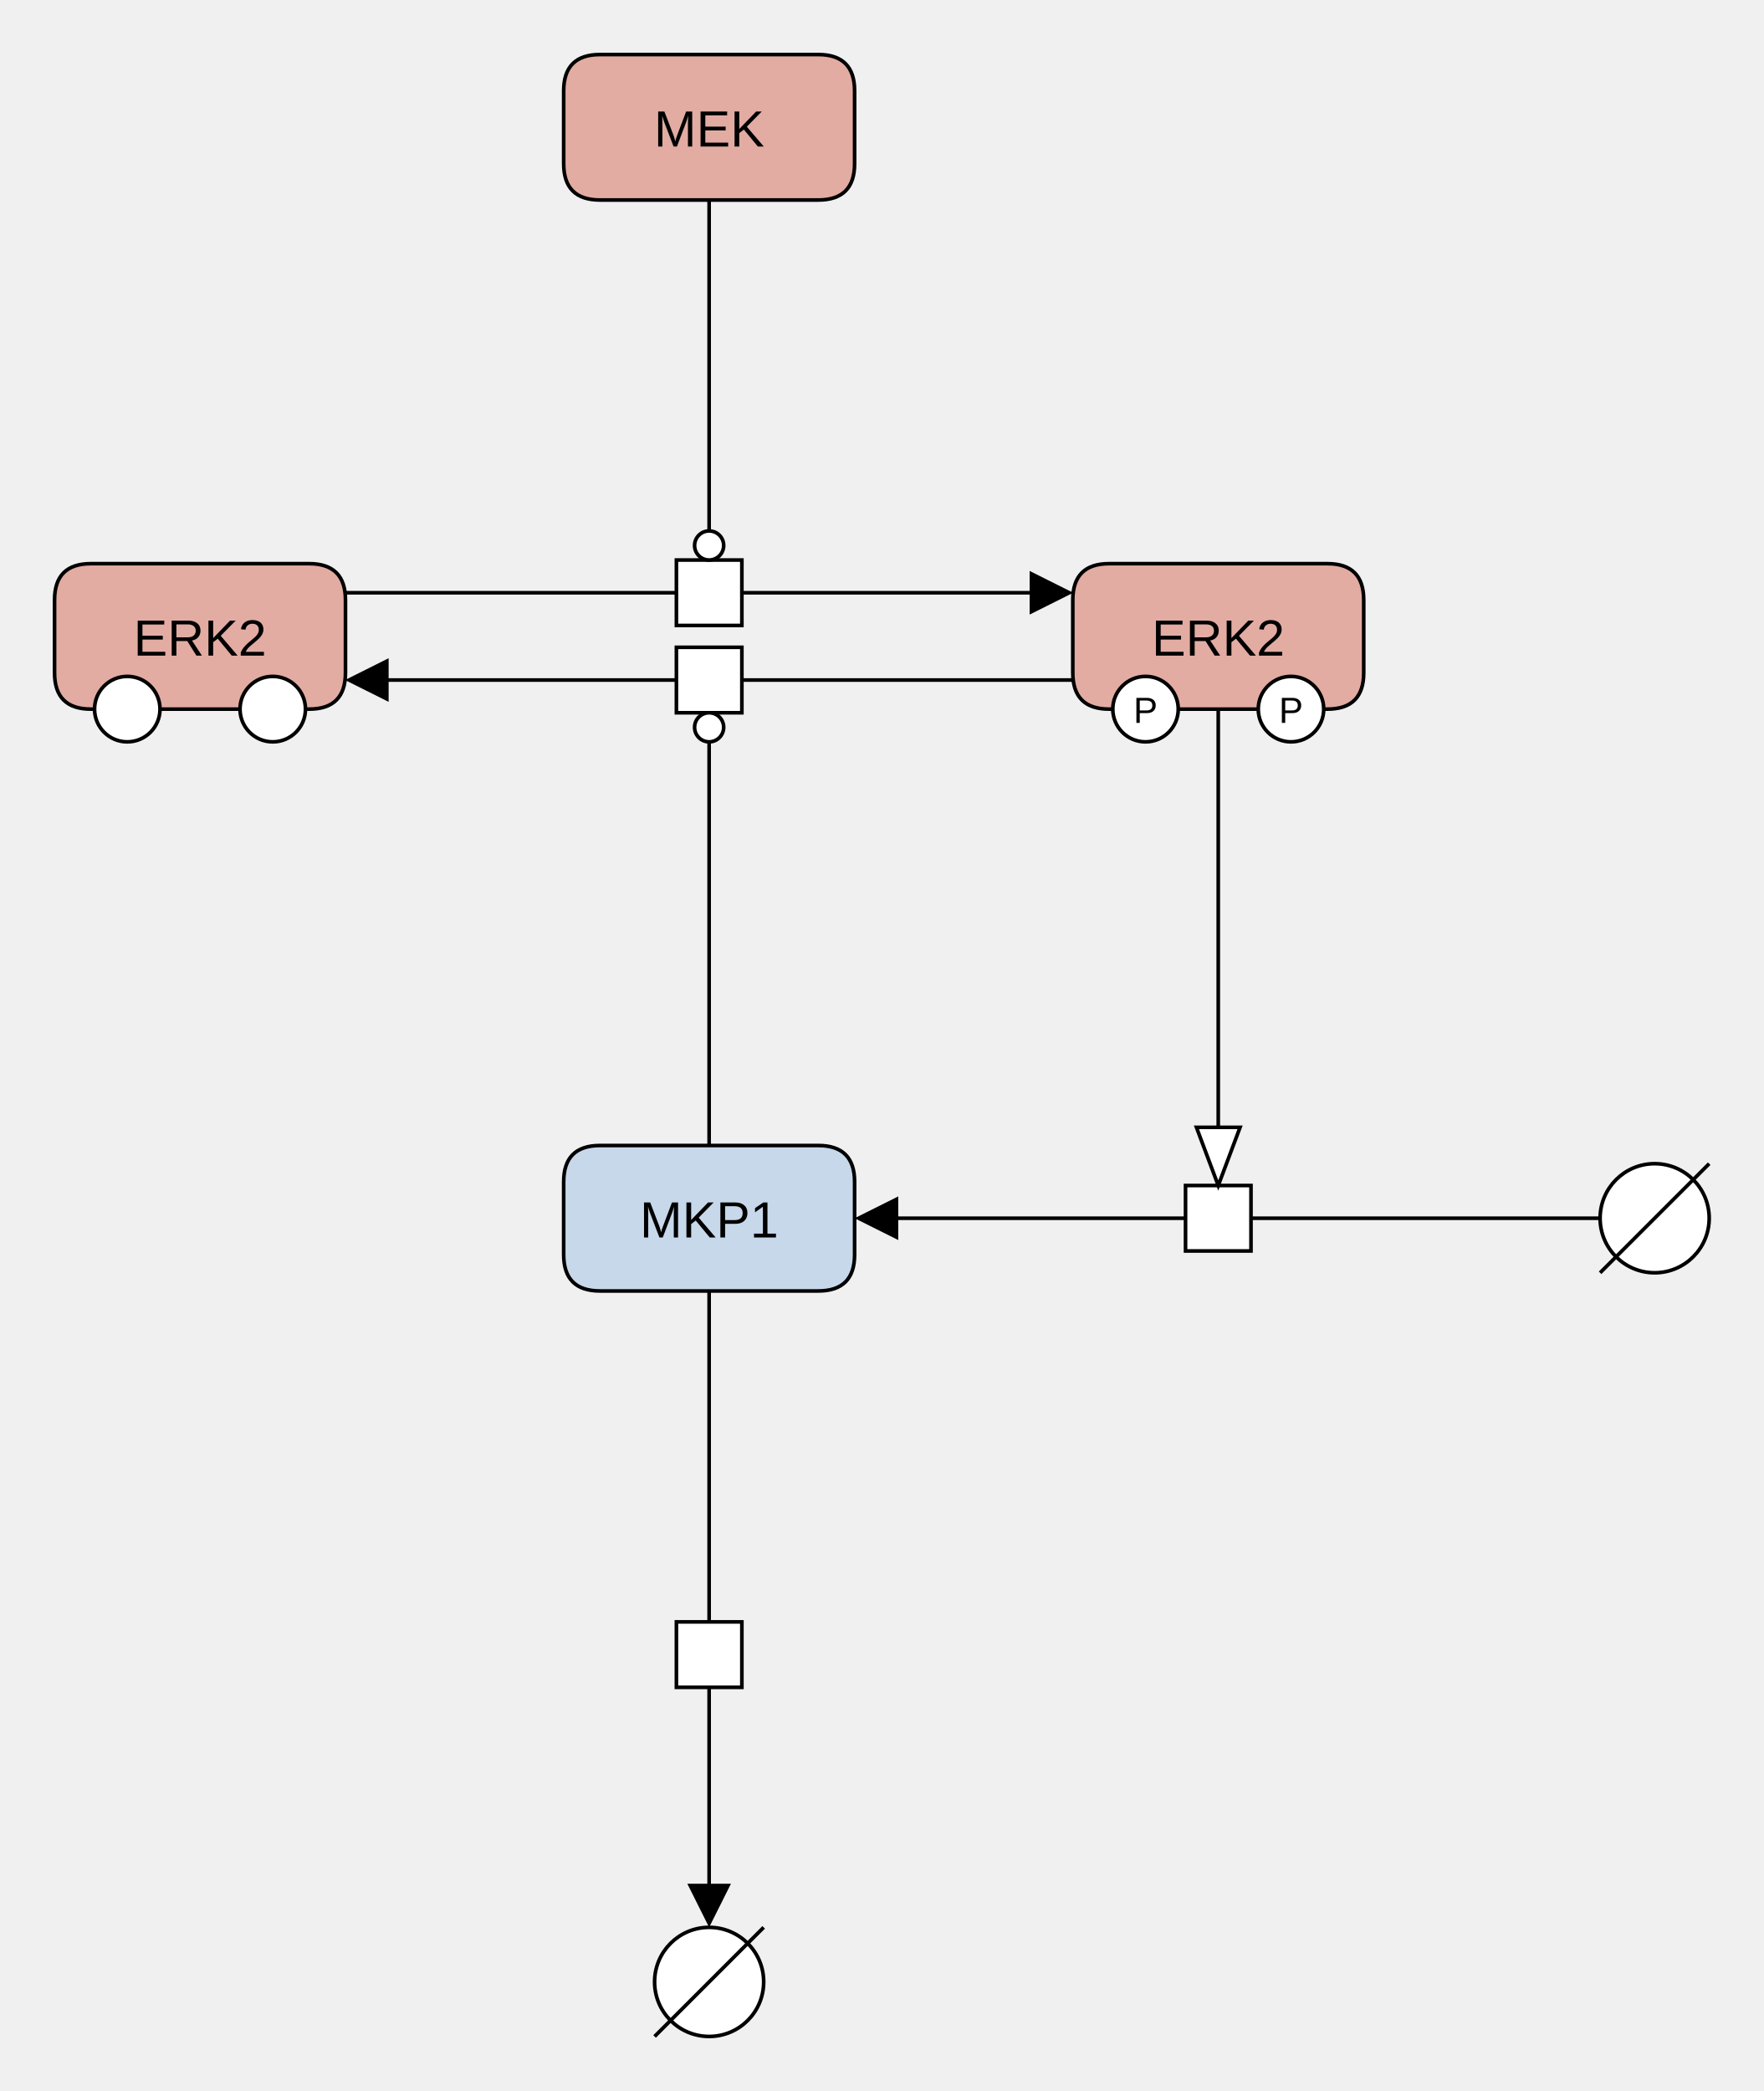
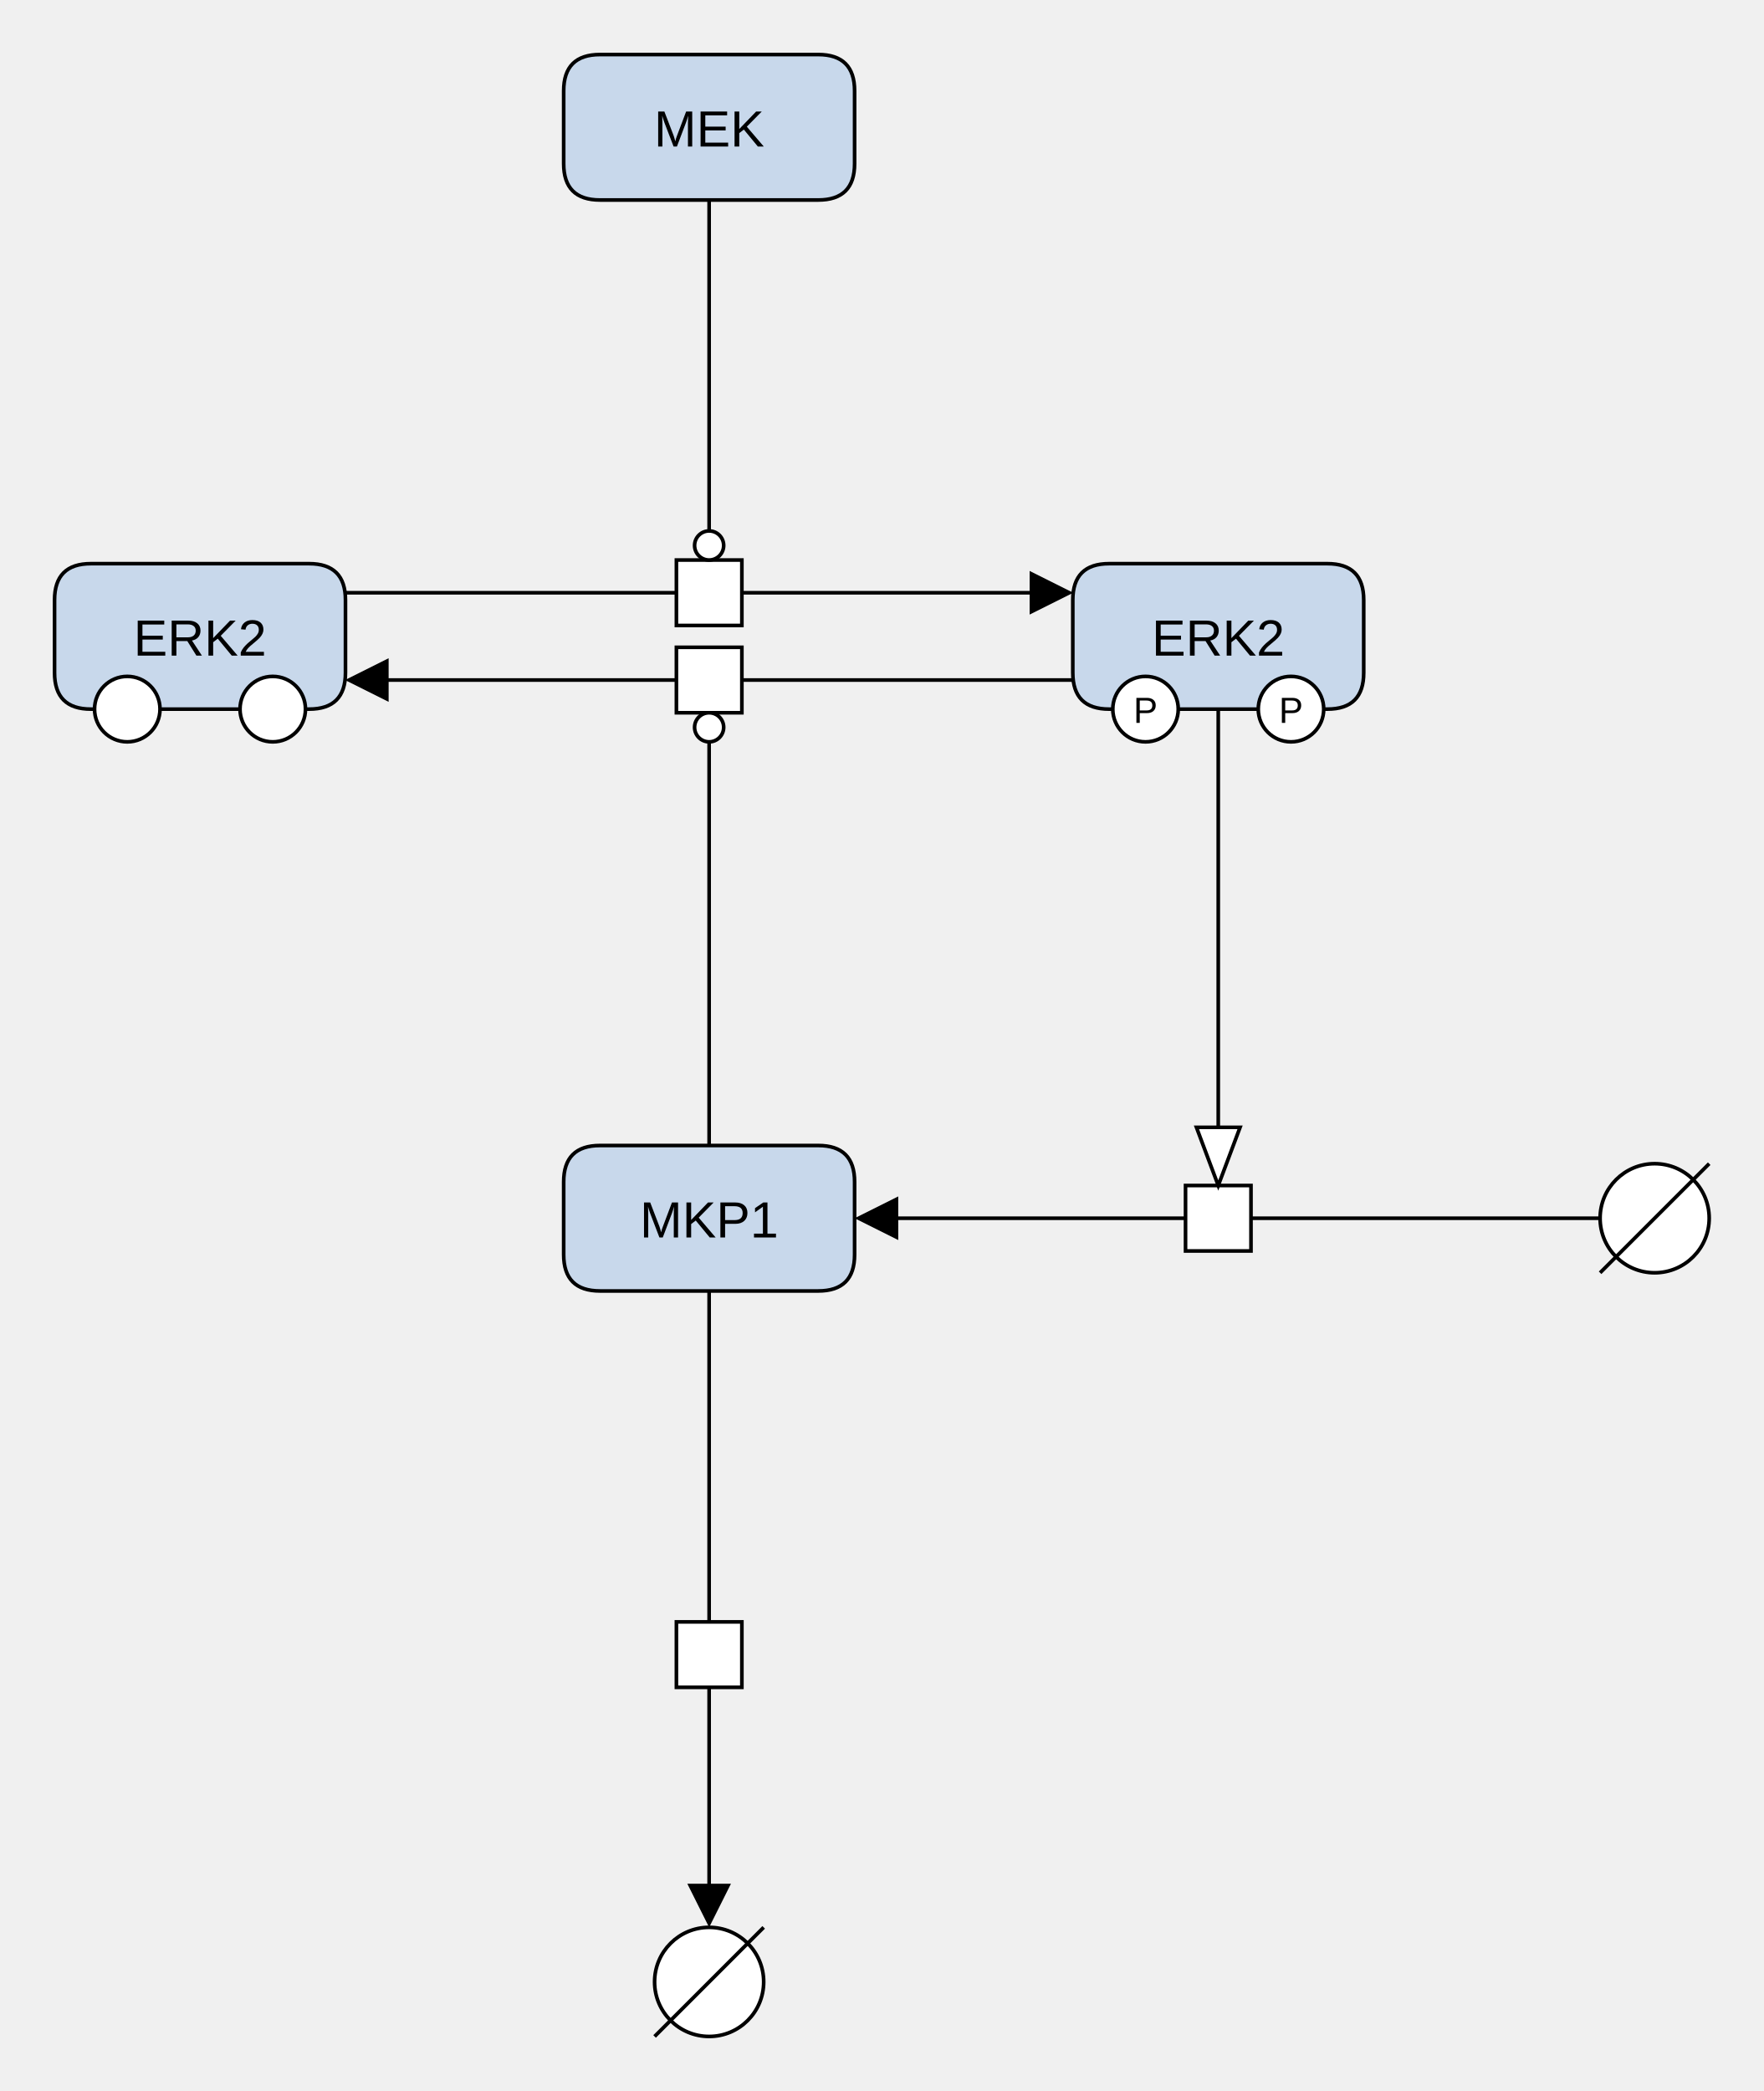
<svg xmlns="http://www.w3.org/2000/svg" width="485" height="575" viewBox="0 0 485 575" stroke-linecap="butt" stroke-miterlimit="10">
  <g transform="translate(-125,-125)">
-     <path d="M280 150 Q280 140 290 140 L350 140 Q360 140 360 150 L360 170 Q360 180 350 180 L290 180 Q280 180 280 170 Z" fill="#E2ACA3" stroke="none" />
+     <path d="M280 150 Q280 140 290 140 L350 140 Q360 140 360 150 L360 170 Q360 180 350 180 L290 180 Q280 180 280 170 Z" fill="#C8D8EB" stroke="none" />
    <path d="M280 150 Q280 140 290 140 L350 140 Q360 140 360 150 L360 170 Q360 180 350 180 L290 180 Q280 180 280 170 Z" fill="none" stroke="#000000" />
    <text x="320" y="165.291" text-anchor="middle" font-family="'Dialog', Arial, Helvetica, sans-serif" font-size="14" fill="#000000" stroke="none" xml:space="preserve">MEK</text>
-     <path d="M140 290 Q140 280 150 280 L210 280 Q220 280 220 290 L220 310 Q220 320 210 320 L150 320 Q140 320 140 310 Z" fill="#E2ACA3" stroke="none" />
+     <path d="M140 290 Q140 280 150 280 L210 280 Q220 280 220 290 L220 310 Q220 320 210 320 L150 320 Q140 320 140 310 Z" fill="#C8D8EB" stroke="none" />
    <path d="M140 290 Q140 280 150 280 L210 280 Q220 280 220 290 L220 310 Q220 320 210 320 L150 320 Q140 320 140 310 Z" fill="none" stroke="#000000" />
    <text x="180" y="305.291" text-anchor="middle" font-family="'Dialog', Arial, Helvetica, sans-serif" font-size="14" fill="#000000" stroke="none" xml:space="preserve">ERK2</text>
    <path d="M151 320 C151 315.029 155.029 311 160 311 L160 311 C164.971 311 169 315.029 169 320 L169 320 C169 324.971 164.971 329 160 329 L160 329 C155.029 329 151 324.971 151 320 Z" fill="#FFFFFF" stroke="none" />
    <path d="M151 320 C151 315.029 155.029 311 160 311 L160 311 C164.971 311 169 315.029 169 320 L169 320 C169 324.971 164.971 329 160 329 L160 329 C155.029 329 151 324.971 151 320 Z" fill="none" stroke="#000000" />
    <path d="M191 320 C191 315.029 195.029 311 200 311 L200 311 C204.971 311 209 315.029 209 320 L209 320 C209 324.971 204.971 329 200 329 L200 329 C195.029 329 191 324.971 191 320 Z" fill="#FFFFFF" stroke="none" />
    <path d="M191 320 C191 315.029 195.029 311 200 311 L200 311 C204.971 311 209 315.029 209 320 L209 320 C209 324.971 204.971 329 200 329 L200 329 C195.029 329 191 324.971 191 320 Z" fill="none" stroke="#000000" />
    <path d="M311 279 L329 279 L329 297 L311 297 Z" fill="#FFFFFF" stroke="none" />
    <path d="M311 279 L329 279 L329 297 L311 297 Z" fill="none" stroke="#000000" />
    <path d="M311 303 L329 303 L329 321 L311 321 Z" fill="#FFFFFF" stroke="none" />
    <path d="M311 303 L329 303 L329 321 L311 321 Z" fill="none" stroke="#000000" />
-     <path d="M420 290 Q420 280 430 280 L490 280 Q500 280 500 290 L500 310 Q500 320 490 320 L430 320 Q420 320 420 310 Z" fill="#E2ACA3" stroke="none" />
+     <path d="M420 290 Q420 280 430 280 L490 280 Q500 280 500 290 L500 310 Q500 320 490 320 L430 320 Q420 320 420 310 Z" fill="#C8D8EB" stroke="none" />
    <path d="M420 290 Q420 280 430 280 L490 280 Q500 280 500 290 L500 310 Q500 320 490 320 L430 320 Q420 320 420 310 Z" fill="none" stroke="#000000" />
    <text x="460" y="305.291" text-anchor="middle" font-family="'Dialog', Arial, Helvetica, sans-serif" font-size="14" fill="#000000" stroke="none" xml:space="preserve">ERK2</text>
    <path d="M431 320 C431 315.029 435.029 311 440 311 L440 311 C444.971 311 449 315.029 449 320 L449 320 C449 324.971 444.971 329 440 329 L440 329 C435.029 329 431 324.971 431 320 Z" fill="#FFFFFF" stroke="none" />
    <path d="M431 320 C431 315.029 435.029 311 440 311 L440 311 C444.971 311 449 315.029 449 320 L449 320 C449 324.971 444.971 329 440 329 L440 329 C435.029 329 431 324.971 431 320 Z" fill="none" stroke="#000000" />
    <text x="440" y="323.779" text-anchor="middle" font-family="'Dialog', Arial, Helvetica, sans-serif" font-size="10" fill="#000000" stroke="none" xml:space="preserve">P</text>
    <path d="M471 320 C471 315.029 475.029 311 480 311 L480 311 C484.971 311 489 315.029 489 320 L489 320 C489 324.971 484.971 329 480 329 L480 329 C475.029 329 471 324.971 471 320 Z" fill="#FFFFFF" stroke="none" />
    <path d="M471 320 C471 315.029 475.029 311 480 311 L480 311 C484.971 311 489 315.029 489 320 L489 320 C489 324.971 484.971 329 480 329 L480 329 C475.029 329 471 324.971 471 320 Z" fill="none" stroke="#000000" />
    <text x="480" y="323.779" text-anchor="middle" font-family="'Dialog', Arial, Helvetica, sans-serif" font-size="10" fill="#000000" stroke="none" xml:space="preserve">P</text>
    <path d="M280 450 Q280 440 290 440 L350 440 Q360 440 360 450 L360 470 Q360 480 350 480 L290 480 Q280 480 280 470 Z" fill="#C8D8EB" stroke="none" />
    <path d="M280 450 Q280 440 290 440 L350 440 Q360 440 360 450 L360 470 Q360 480 350 480 L290 480 Q280 480 280 470 Z" fill="none" stroke="#000000" />
    <text x="320" y="465.291" text-anchor="middle" font-family="'Dialog', Arial, Helvetica, sans-serif" font-size="14" fill="#000000" stroke="none" xml:space="preserve">MKP1</text>
    <path d="M451 451 L469 451 L469 469 L451 469 Z" fill="#FFFFFF" stroke="none" />
    <path d="M451 451 L469 451 L469 469 L451 469 Z" fill="none" stroke="#000000" />
    <path d="M565 460 C565 451.716 571.716 445 580 445 L580 445 C588.284 445 595 451.716 595 460 L595 460 C595 468.284 588.284 475 580 475 L580 475 C571.716 475 565 468.284 565 460 Z" fill="#FFFFFF" stroke="none" />
    <path d="M565 460 C565 451.716 571.716 445 580 445 L580 445 C588.284 445 595 451.716 595 460 L595 460 C595 468.284 588.284 475 580 475 L580 475 C571.716 475 565 468.284 565 460 Z" fill="none" stroke="#000000" />
    <path d="M565 475 L595 445" fill="none" stroke="#000000" />
    <path d="M311 571 L329 571 L329 589 L311 589 Z" fill="#FFFFFF" stroke="none" />
    <path d="M311 571 L329 571 L329 589 L311 589 Z" fill="none" stroke="#000000" />
    <path d="M305 670 C305 661.716 311.716 655 320 655 L320 655 C328.284 655 335 661.716 335 670 L335 670 C335 678.284 328.284 685 320 685 L320 685 C311.716 685 305 678.284 305 670 Z" fill="#FFFFFF" stroke="none" />
    <path d="M305 670 C305 661.716 311.716 655 320 655 L320 655 C328.284 655 335 661.716 335 670 L335 670 C335 678.284 328.284 685 320 685 L320 685 C311.716 685 305 678.284 305 670 Z" fill="none" stroke="#000000" />
    <path d="M305 685 L335 655" fill="none" stroke="#000000" />
    <path d="M219.867 288 L311 288" fill="none" stroke="#000000" />
    <path d="M329 288 L409.133 288" fill="none" stroke="#000000" />
    <path d="M420.133 288 L408.133 294 L408.133 282 Z" fill="#000000" stroke="none" />
    <path d="M320 180 L320 271" fill="none" stroke="#000000" />
    <circle cx="320" cy="275" r="4" fill="white" stroke="#000000" />
    <path d="M420.133 312 L329 312" fill="none" stroke="#000000" />
    <path d="M311 312 L230.867 312" fill="none" stroke="#000000" />
    <path d="M219.867 312 L231.867 306 L231.867 318 Z" fill="#000000" stroke="none" />
    <path d="M320 440 L320 329" fill="none" stroke="#000000" />
    <circle cx="320" cy="325" r="4" fill="white" stroke="#000000" />
    <path d="M565 460 L469 460" fill="none" stroke="#000000" />
    <path d="M451 460 L371 460" fill="none" stroke="#000000" />
    <path d="M360 460 L372 454 L372 466 Z" fill="#000000" stroke="none" />
    <path d="M460 320 L460 436" fill="none" stroke="#000000" />
    <path d="M460 451 L454 435 L466 435 Z" fill="white" stroke="#000000" />
    <path d="M320 480 L320 571" fill="none" stroke="#000000" />
    <path d="M320 589 L320 644" fill="none" stroke="#000000" />
    <path d="M320 655 L314 643 L326 643 Z" fill="#000000" stroke="none" />
  </g>
</svg>
